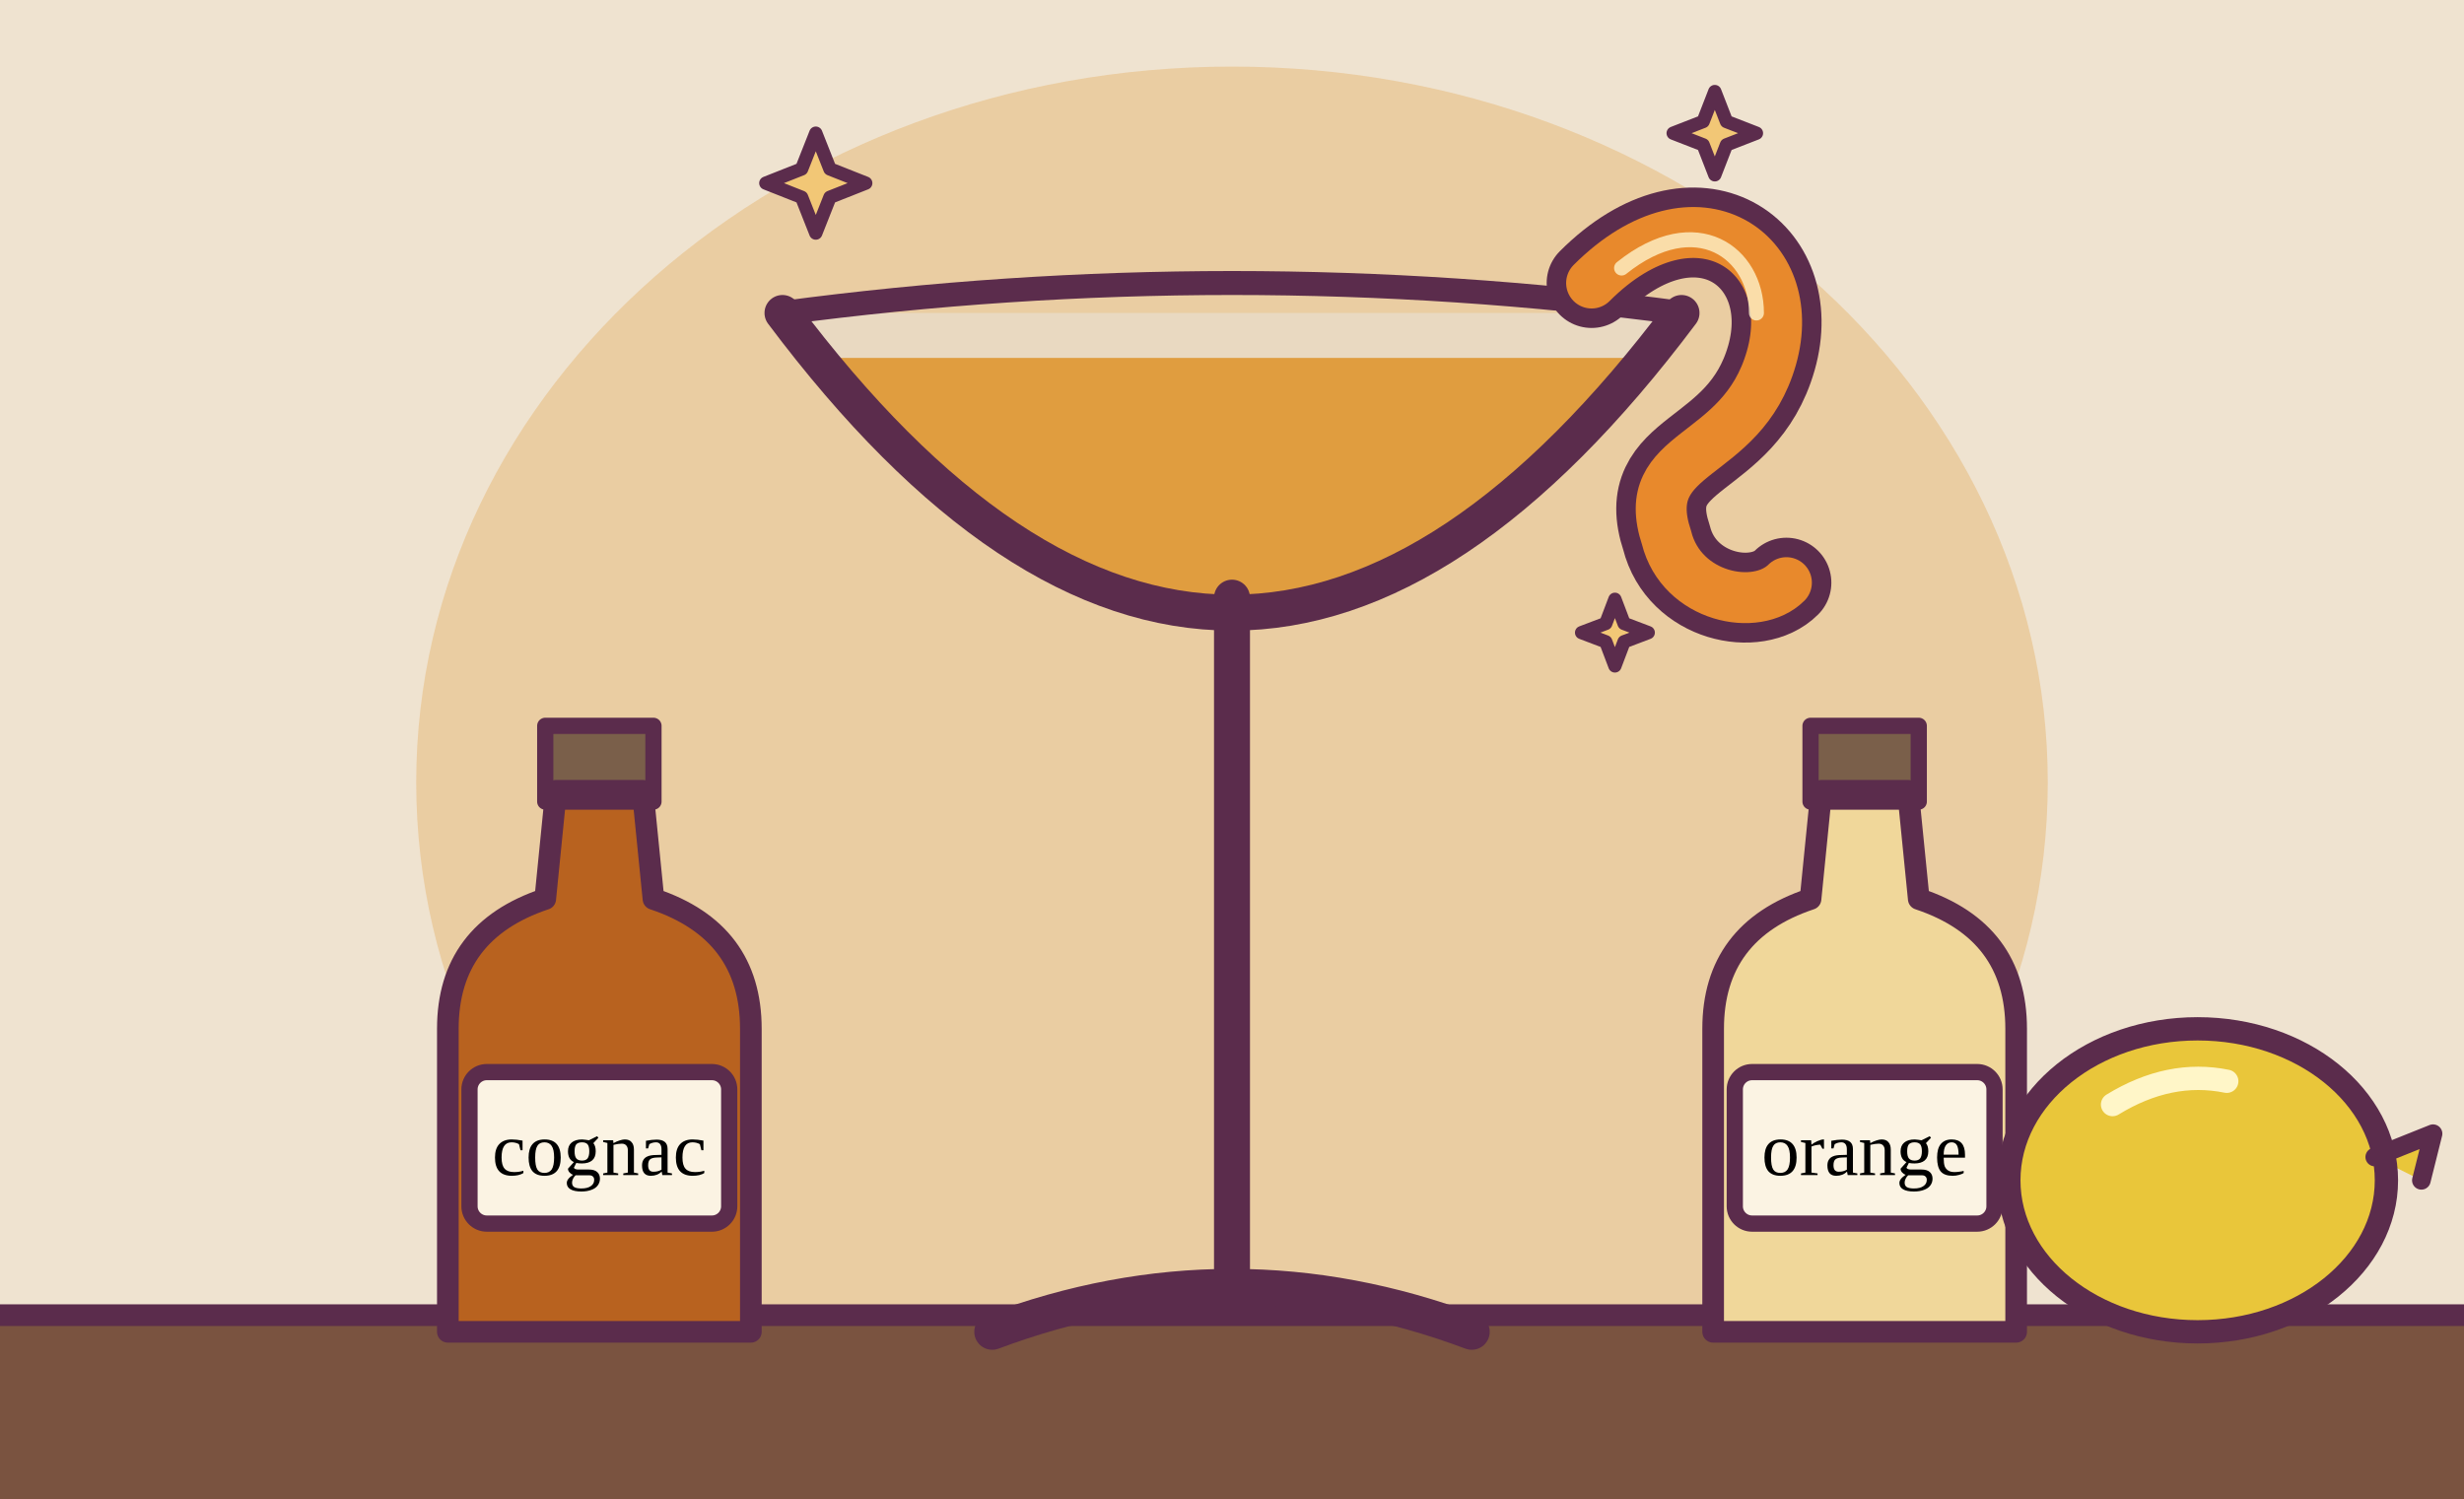
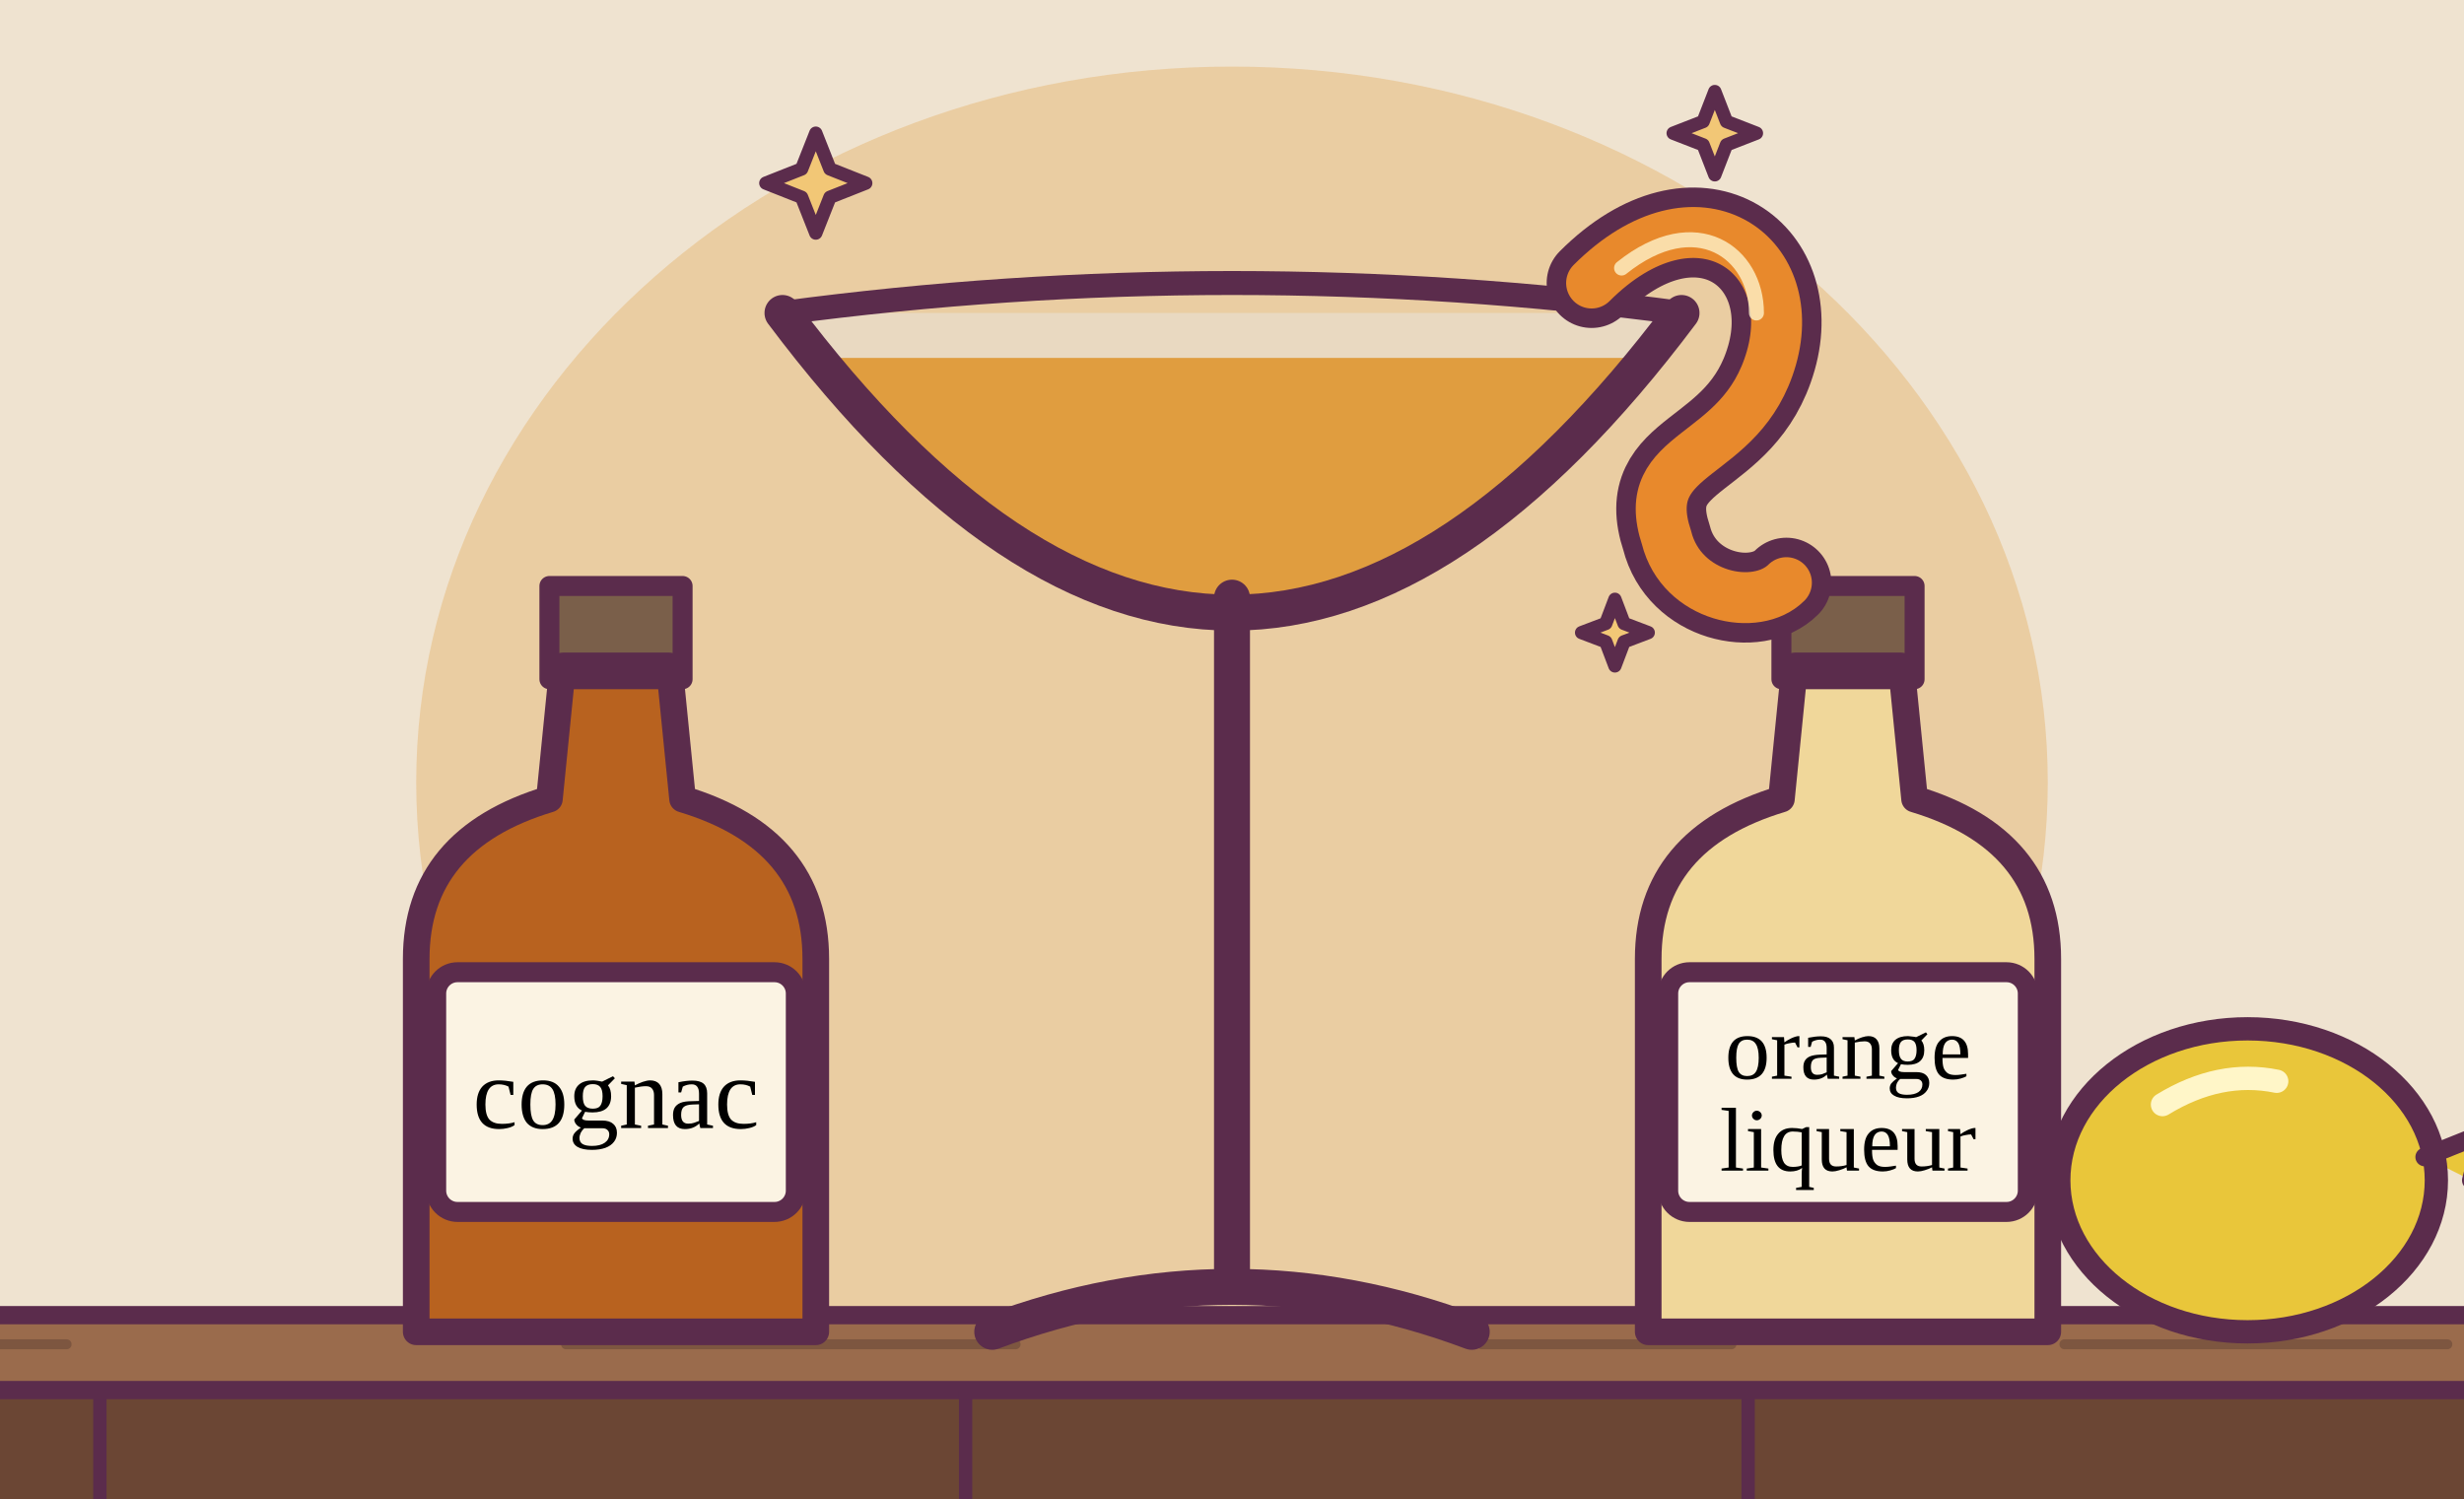
<svg viewBox="0 0 296 180" role="img" aria-label="a Sidecar in a coupe, garnished with an orange twist, next to a bottle of cognac, a bottle of orange liqueur and a lemon">
  <g transform="translate(-52 -24)">
    <g filter="url(#wash)">
      <rect x="0" y="0" width="400" height="236" fill="#efe3d0" />
      <ellipse cx="200" cy="118" rx="98" ry="86" fill="#e09d3f" opacity=".32" />
-       <rect x="0" y="182" width="400" height="54" fill="#7a5340" />
    </g>
-     <g filter="url(#crayon)" fill="none" stroke="#5b2c4c" stroke-width="2.6" stroke-linecap="round" stroke-linejoin="round">
-       <path d="M0 182 H400" />
+     <rect x="0" y="182" width="400" height="54" fill="#6e4b39" />
+     <g filter="url(#wash)">
+       <rect x="0" y="182" width="400" height="9" fill="#9a6b4c" />
+       <rect x="0" y="191" width="400" height="45" fill="#6b4634" />
    </g>
-     <g transform="translate(124 184)">
-       <g transform="translate(0 0) scale(1.3)">
+     <g filter="url(#crayon)" fill="none" stroke="#5b2c4c" stroke-width="2.2" stroke-linecap="round" stroke-linejoin="round">
+       <path d="M0 182 H400 M0 191 H400" />
+       <path d="M64 191 V236" stroke-width="1.6" />
+       <path d="M168 191 V236" stroke-width="1.6" />
+       <path d="M262 191 V236" stroke-width="1.6" />
+       <path d="M352 191 V236" stroke-width="1.6" />
+       <path d="M22 185.5 h38" stroke="#7d5640" stroke-width="1.2" />
+       <path d="M120 185.5 h54" stroke="#7d5640" stroke-width="1.2" />
+       <path d="M230 185.5 h30" stroke="#7d5640" stroke-width="1.2" />
+       <path d="M300 185.5 h46" stroke="#7d5640" stroke-width="1.2" />
+     </g>
+     <g transform="translate(126 184)">
+       <g transform="translate(0 0) scale(1.6)">
        <g filter="url(#wash)">
-           <path d="M-14 0 L-14 -28 Q-14 -37 -5 -40 L-4 -50 L4 -50 L5 -40 Q14 -37 14 -28 L14 0Z" fill="#b8621f" />
-           <rect x="-12" y="-24" width="24" height="14" rx="1.6" fill="#fbf3e3" />
+           <path d="M-15 0 L-15 -28 Q-15 -37 -5 -40 L-4 -50 L4 -50 L5 -40 Q15 -37 15 -28 L15 0Z" fill="#b8621f" />
+           <rect x="-13.5" y="-27" width="27" height="18" rx="1.6" fill="#fbf3e3" />
          <path d="M-5 -56 h10 v7 h-10Z" fill="#7a5f4a" />
        </g>
        <g filter="url(#crayon)" fill="none" stroke="#5b2c4c" stroke-width="2.6" stroke-linecap="round" stroke-linejoin="round">
-           <path d="M-14 0 L-14 -28 Q-14 -37 -5 -40 L-4 -50 L4 -50 L5 -40 Q14 -37 14 -28 L14 0Z" stroke-width="2" />
-           <rect x="-12" y="-24" width="24" height="14" rx="1.6" stroke-width="1.5" />
+           <path d="M-15 0 L-15 -28 Q-15 -37 -5 -40 L-4 -50 L4 -50 L5 -40 Q15 -37 15 -28 L15 0Z" stroke-width="2" />
+           <rect x="-13.5" y="-27" width="27" height="18" rx="1.6" stroke-width="1.5" />
          <path d="M-5 -56 h10 v7 h-10Z" stroke-width="1.5" />
        </g>
-         <text class="letter" x="0" y="-14.48" font-size="7" text-anchor="middle">cognac</text>
+         <text class="letter" x="0" y="-15.3" font-size="7.6" text-anchor="middle">cognac</text>
      </g>
    </g>
-     <g transform="translate(276 184)">
-       <g transform="translate(0 0) scale(1.3)">
+     <g transform="translate(274 184)">
+       <g transform="translate(0 0) scale(1.6)">
        <g filter="url(#wash)">
-           <path d="M-14 0 L-14 -28 Q-14 -37 -5 -40 L-4 -50 L4 -50 L5 -40 Q14 -37 14 -28 L14 0Z" fill="#f0d79a" />
-           <rect x="-12" y="-24" width="24" height="14" rx="1.6" fill="#fbf3e3" />
+           <path d="M-15 0 L-15 -28 Q-15 -37 -5 -40 L-4 -50 L4 -50 L5 -40 Q15 -37 15 -28 L15 0Z" fill="#f0d79a" />
+           <rect x="-13.5" y="-27" width="27" height="18" rx="1.6" fill="#fbf3e3" />
          <path d="M-5 -56 h10 v7 h-10Z" fill="#7a5f4a" />
        </g>
        <g filter="url(#crayon)" fill="none" stroke="#5b2c4c" stroke-width="2.6" stroke-linecap="round" stroke-linejoin="round">
-           <path d="M-14 0 L-14 -28 Q-14 -37 -5 -40 L-4 -50 L4 -50 L5 -40 Q14 -37 14 -28 L14 0Z" stroke-width="2" />
-           <rect x="-12" y="-24" width="24" height="14" rx="1.6" stroke-width="1.5" />
+           <path d="M-15 0 L-15 -28 Q-15 -37 -5 -40 L-4 -50 L4 -50 L5 -40 Q15 -37 15 -28 L15 0Z" stroke-width="2" />
+           <rect x="-13.5" y="-27" width="27" height="18" rx="1.6" stroke-width="1.5" />
          <path d="M-5 -56 h10 v7 h-10Z" stroke-width="1.5" />
        </g>
-         <text class="letter" x="0" y="-14.48" font-size="7" text-anchor="middle">orange</text>
+         <text class="letter" x="0" y="-19.0" font-size="6.8" text-anchor="middle">orange</text>
+         <text class="letter" x="0" y="-12.1" font-size="6.8" text-anchor="middle">liqueur</text>
      </g>
    </g>
-     <g transform="translate(316 184)">
+     <g transform="translate(322 184)">
      <g transform="translate(0 0) scale(1.4)">
        <g filter="url(#wash)">
          <ellipse cx="0" cy="-13" rx="16.2" ry="13" fill="#e9c63a" />
          <path d="M15.2 -15 l5 -2 l-1 4Z" fill="#e9c63a" />
        </g>
        <g filter="url(#crayon)" fill="none" stroke="#5b2c4c" stroke-width="2.6" stroke-linecap="round" stroke-linejoin="round">
          <ellipse cx="0" cy="-13" rx="16.2" ry="13" stroke-width="2" />
          <path d="M-7.3 -19.5 q4.9 -3 9.8 -2" stroke="#fff6c8" stroke-width="2" />
          <path d="M15.2 -15 l5 -2 l-1 4" stroke-width="1.6" />
        </g>
      </g>
    </g>
    <g transform="translate(200 184) scale(1.8)">
      <g filter="url(#wash)">
        <path d="M-30 -68 Q0 -28 30 -68Z" fill="#e7f1fb" opacity=".35" />
      </g>
      <clipPath id="sidecar-hero">
        <path d="M-28 -66 Q0 -32 28 -66Z" />
      </clipPath>
      <g clip-path="url(#sidecar-hero)">
        <g filter="url(#wash)">
          <rect x="-40" y="-65" width="80" height="18" fill="#e09d3f" />
        </g>
      </g>
      <g filter="url(#crayon)" fill="none" stroke="#5b2c4c" stroke-width="2.6" stroke-linecap="round" stroke-linejoin="round">
        <path d="M-30 -68 Q0 -28 30 -68" stroke-width="2.4" />
        <path d="M-30 -68 Q0 -72 30 -68" stroke-width="1.6" />
        <path d="M0 -49 V-4 M-16 0 Q0 -6 16 0" stroke-width="2.4" />
      </g>
      <g transform="translate(27 -68)">
        <g filter="url(#crayon)" fill="none" stroke="#5b2c4c" stroke-width="2.6" stroke-linecap="round" stroke-linejoin="round">
          <path d="M-3 -2 C4 -9 11 -4 9 3 C7 10 0 9 2 15 C3 19 8 20 10 18" stroke-width="6" />
        </g>
        <path d="M-3 -2 C4 -9 11 -4 9 3 C7 10 0 9 2 15 C3 19 8 20 10 18" fill="none" stroke="#e8892c" stroke-width="3.4" stroke-linecap="round" />
        <path d="M-1 -3 C4 -7 8 -4 8 0" fill="none" stroke="#fff3c8" stroke-width="1" stroke-linecap="round" opacity=".8" />
      </g>
    </g>
    <g class="twinkle" style="transform-origin:150px 46px">
      <path d="M150 40 L151.7 44.3 L156 46 L151.7 47.7 L150 52 L148.3 47.7 L144 46 L148.3 44.3Z" fill="#f2c776" stroke="#5b2c4c" stroke-width="1.6" stroke-linejoin="round" />
    </g>
    <g class="twinkle d2" style="transform-origin:258px 40px">
      <path d="M258 35 L259.4 38.6 L263 40 L259.4 41.4 L258 45 L256.6 41.4 L253 40 L256.6 38.6Z" fill="#f2c776" stroke="#5b2c4c" stroke-width="1.6" stroke-linejoin="round" />
    </g>
    <g class="twinkle d3" style="transform-origin:246px 100px">
      <path d="M246 96 L247.1 98.9 L250 100 L247.1 101.1 L246 104 L244.9 101.1 L242 100 L244.9 98.9Z" fill="#f2c776" stroke="#5b2c4c" stroke-width="1.6" stroke-linejoin="round" />
    </g>
  </g>
</svg>
